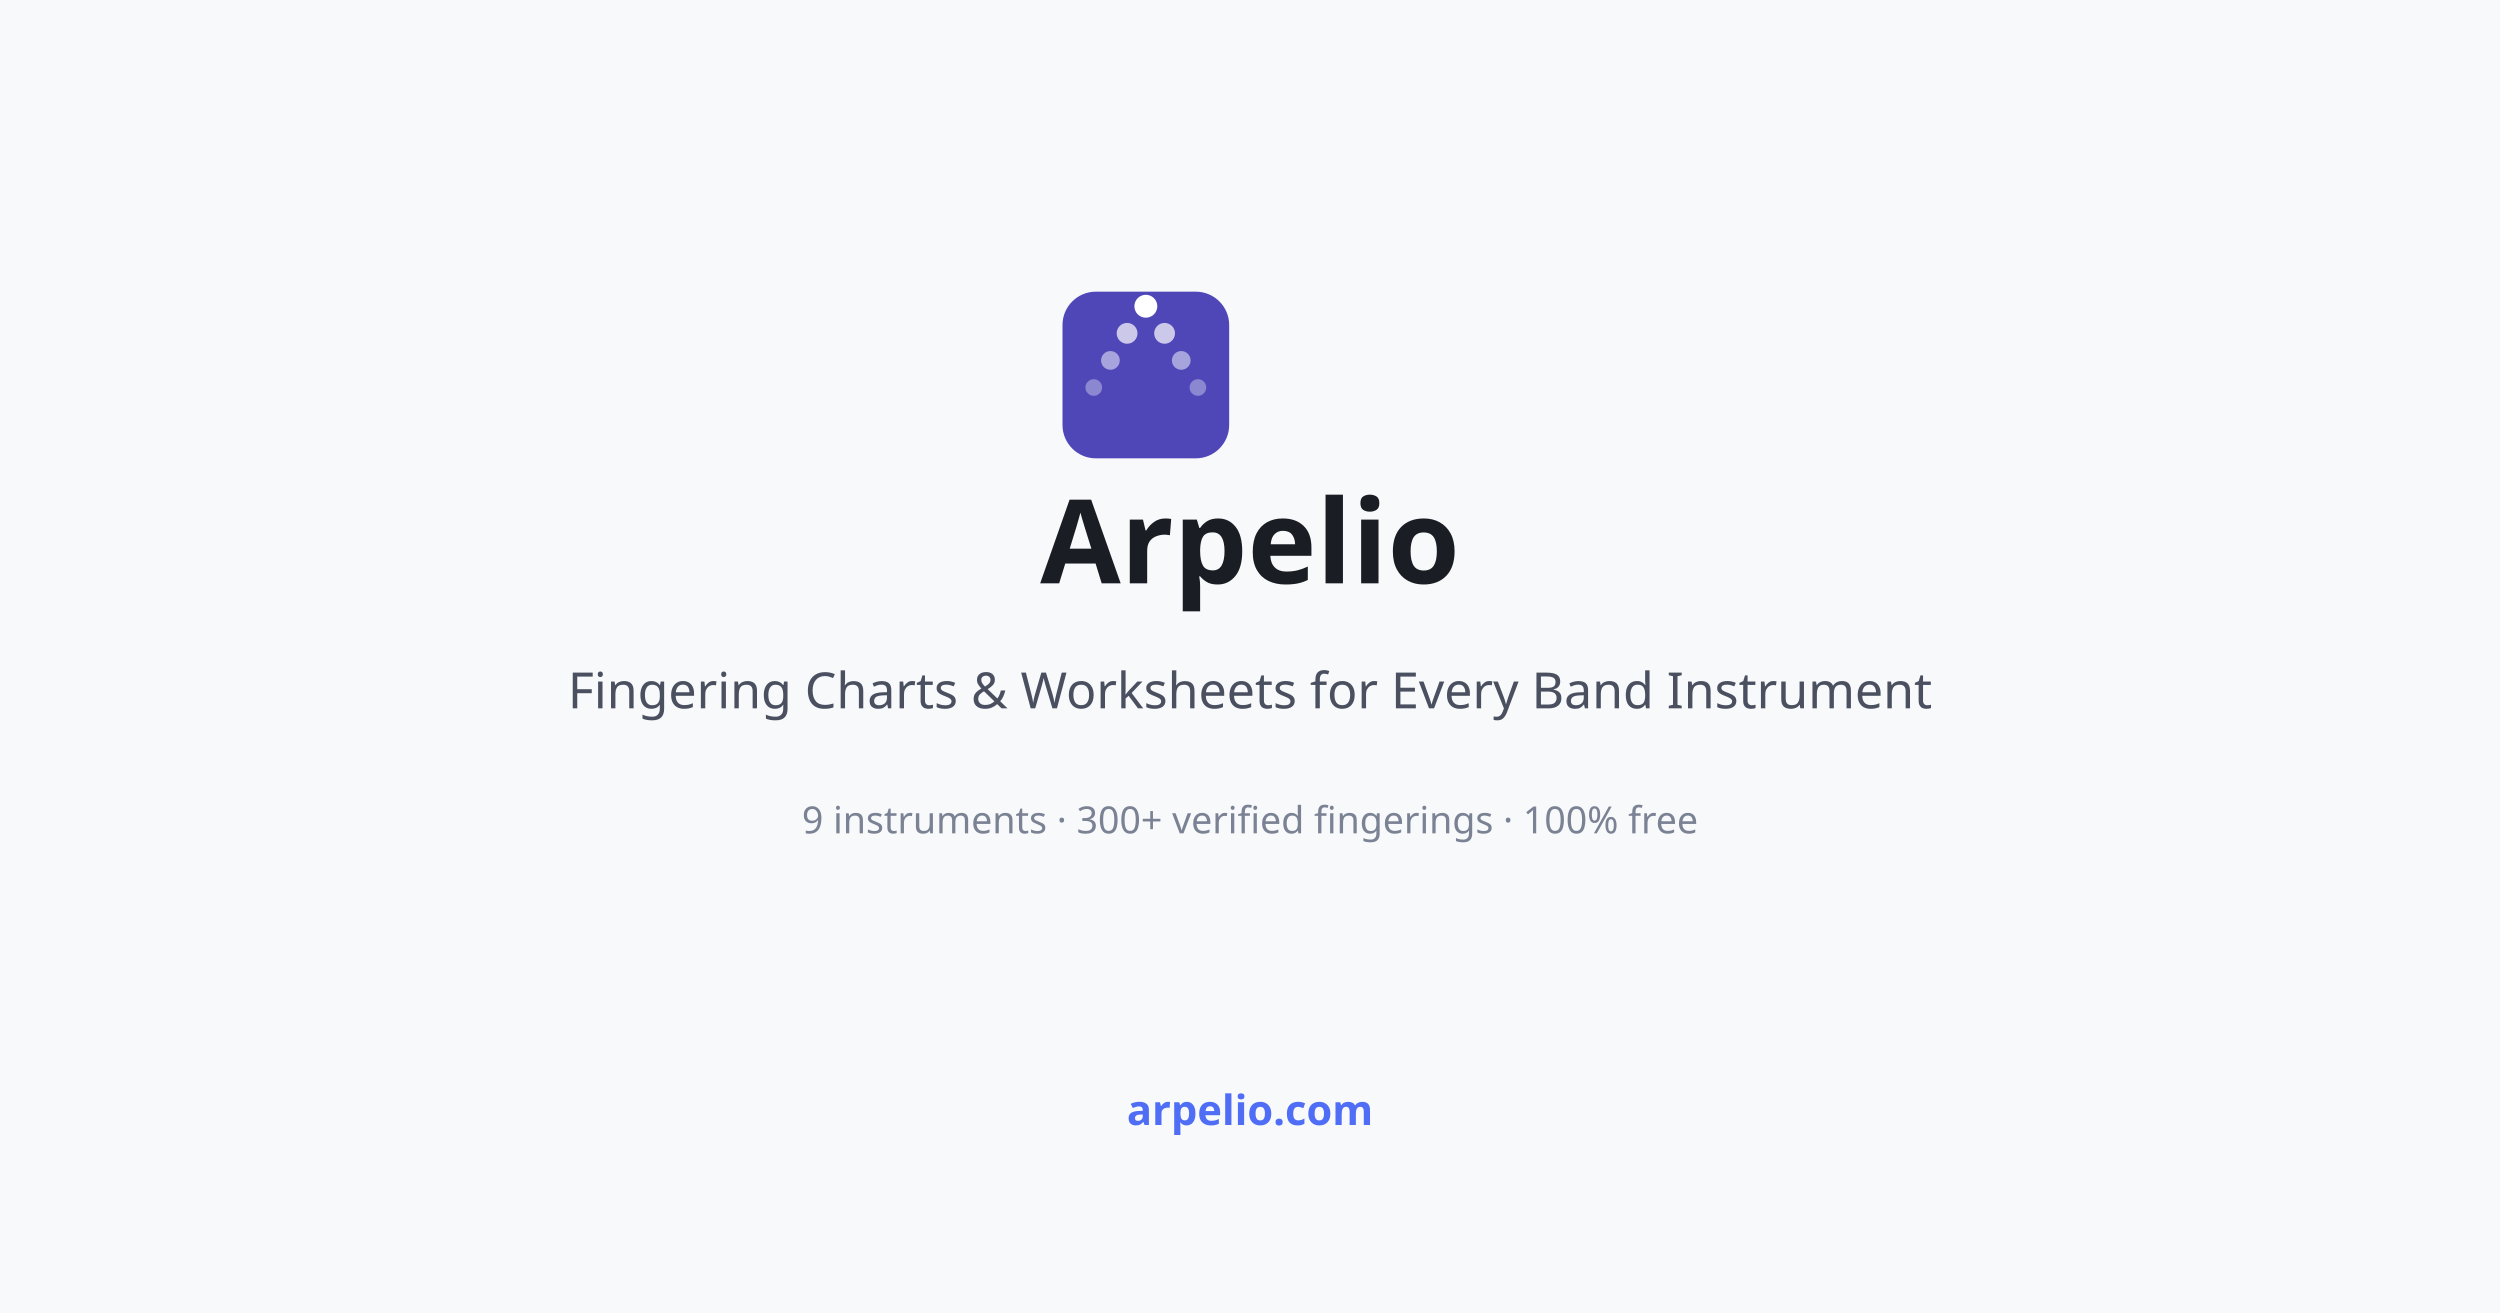
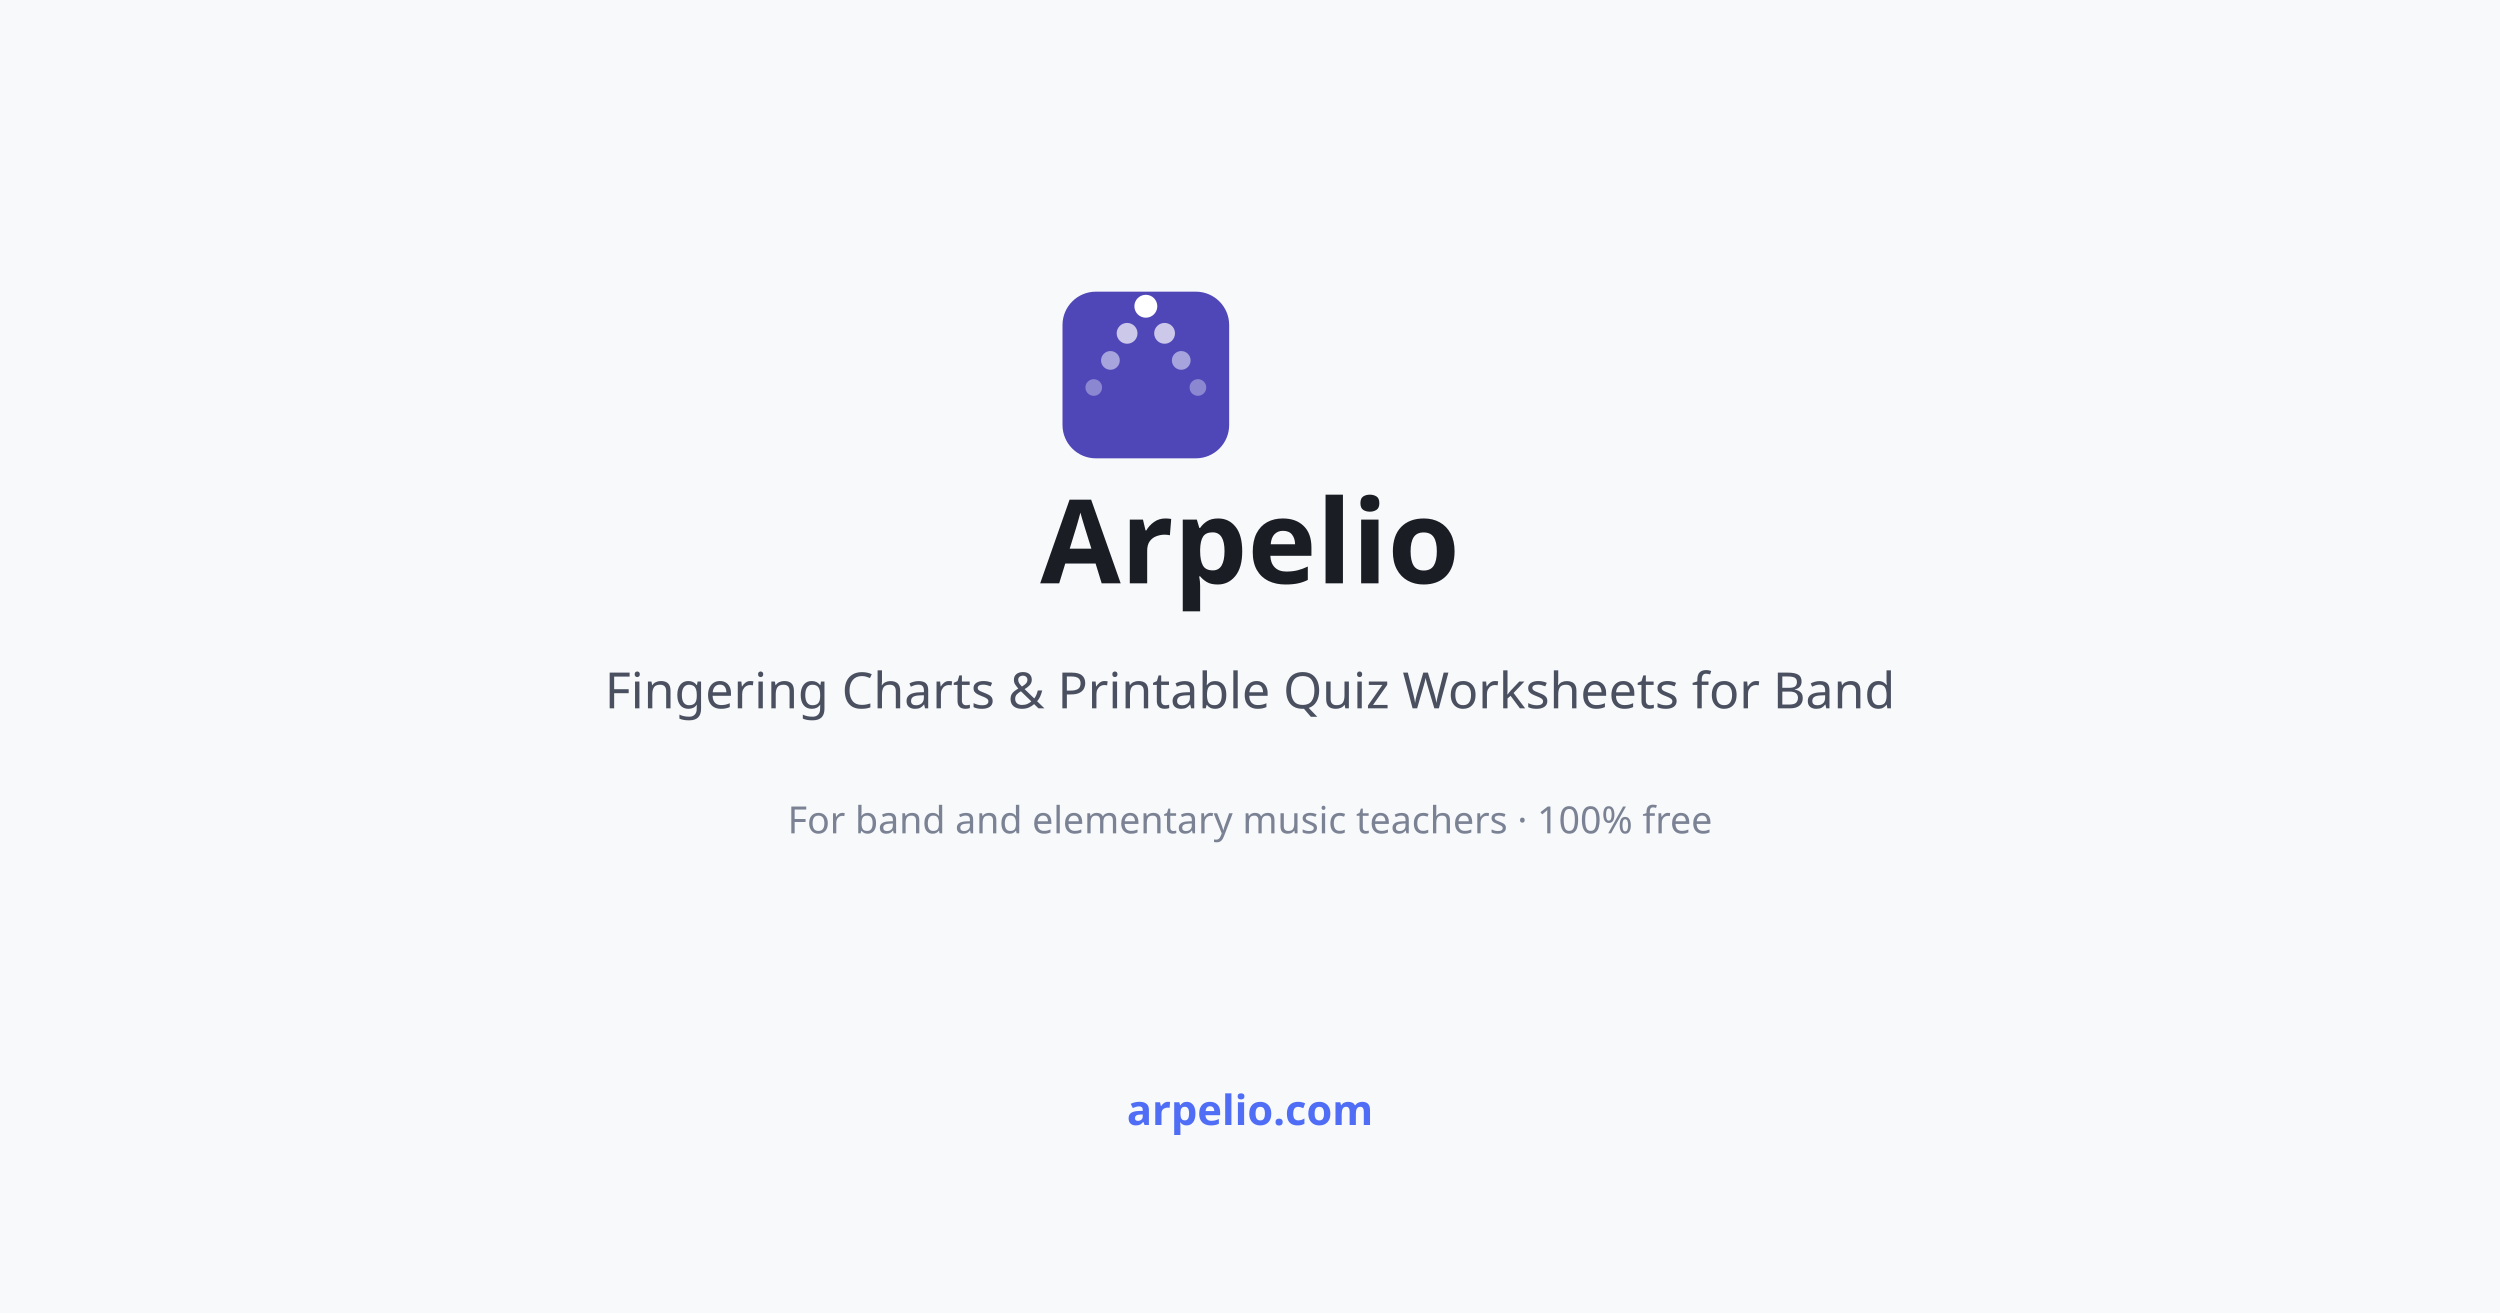
<svg xmlns="http://www.w3.org/2000/svg" width="1200" height="630">
  <rect width="1200" height="630" fill="#ffffff" />
  <rect x="0" y="0" width="1200" height="630" fill="#f8f9fb" />
  <rect x="510" y="140" width="80" height="80" rx="16" fill="#4F46B8" />
  <circle cx="525" cy="186" r="4" fill="#fff" opacity="0.35" />
  <circle cx="533" cy="173" r="4.5" fill="#fff" opacity="0.5" />
  <circle cx="541" cy="160" r="5" fill="#fff" opacity="0.7" />
  <circle cx="550" cy="147" r="5.5" fill="#fff" opacity="1" />
  <circle cx="559" cy="160" r="5" fill="#fff" opacity="0.7" />
  <circle cx="567" cy="173" r="4.5" fill="#fff" opacity="0.5" />
  <circle cx="575" cy="186" r="4" fill="#fff" opacity="0.35" />
  <text x="600" y="280" text-anchor="middle" font-family="system-ui, sans-serif" font-size="56" font-weight="800" fill="#1a1d23">Arpelio</text>
-   <text x="600" y="340" text-anchor="middle" font-family="system-ui, sans-serif" font-size="24" font-weight="500" fill="#4a5060">Fingering Charts &amp; Worksheets for Every Band Instrument</text>
-   <text x="600" y="400" text-anchor="middle" font-family="system-ui, sans-serif" font-size="18" fill="#7a8294">9 instruments · 300+ verified fingerings · 100% free</text>
+   <text x="600" y="340" text-anchor="middle" font-family="system-ui, sans-serif" font-size="24" font-weight="500" fill="#4a5060">Fingering Charts &amp; Printable Quiz Worksheets for Band</text>
+   <text x="600" y="400" text-anchor="middle" font-family="system-ui, sans-serif" font-size="18" fill="#7a8294">For band and elementary music teachers · 100% free</text>
  <text x="600" y="540" text-anchor="middle" font-family="system-ui, sans-serif" font-size="20" font-weight="600" fill="#4f6df5">arpelio.com</text>
</svg>
